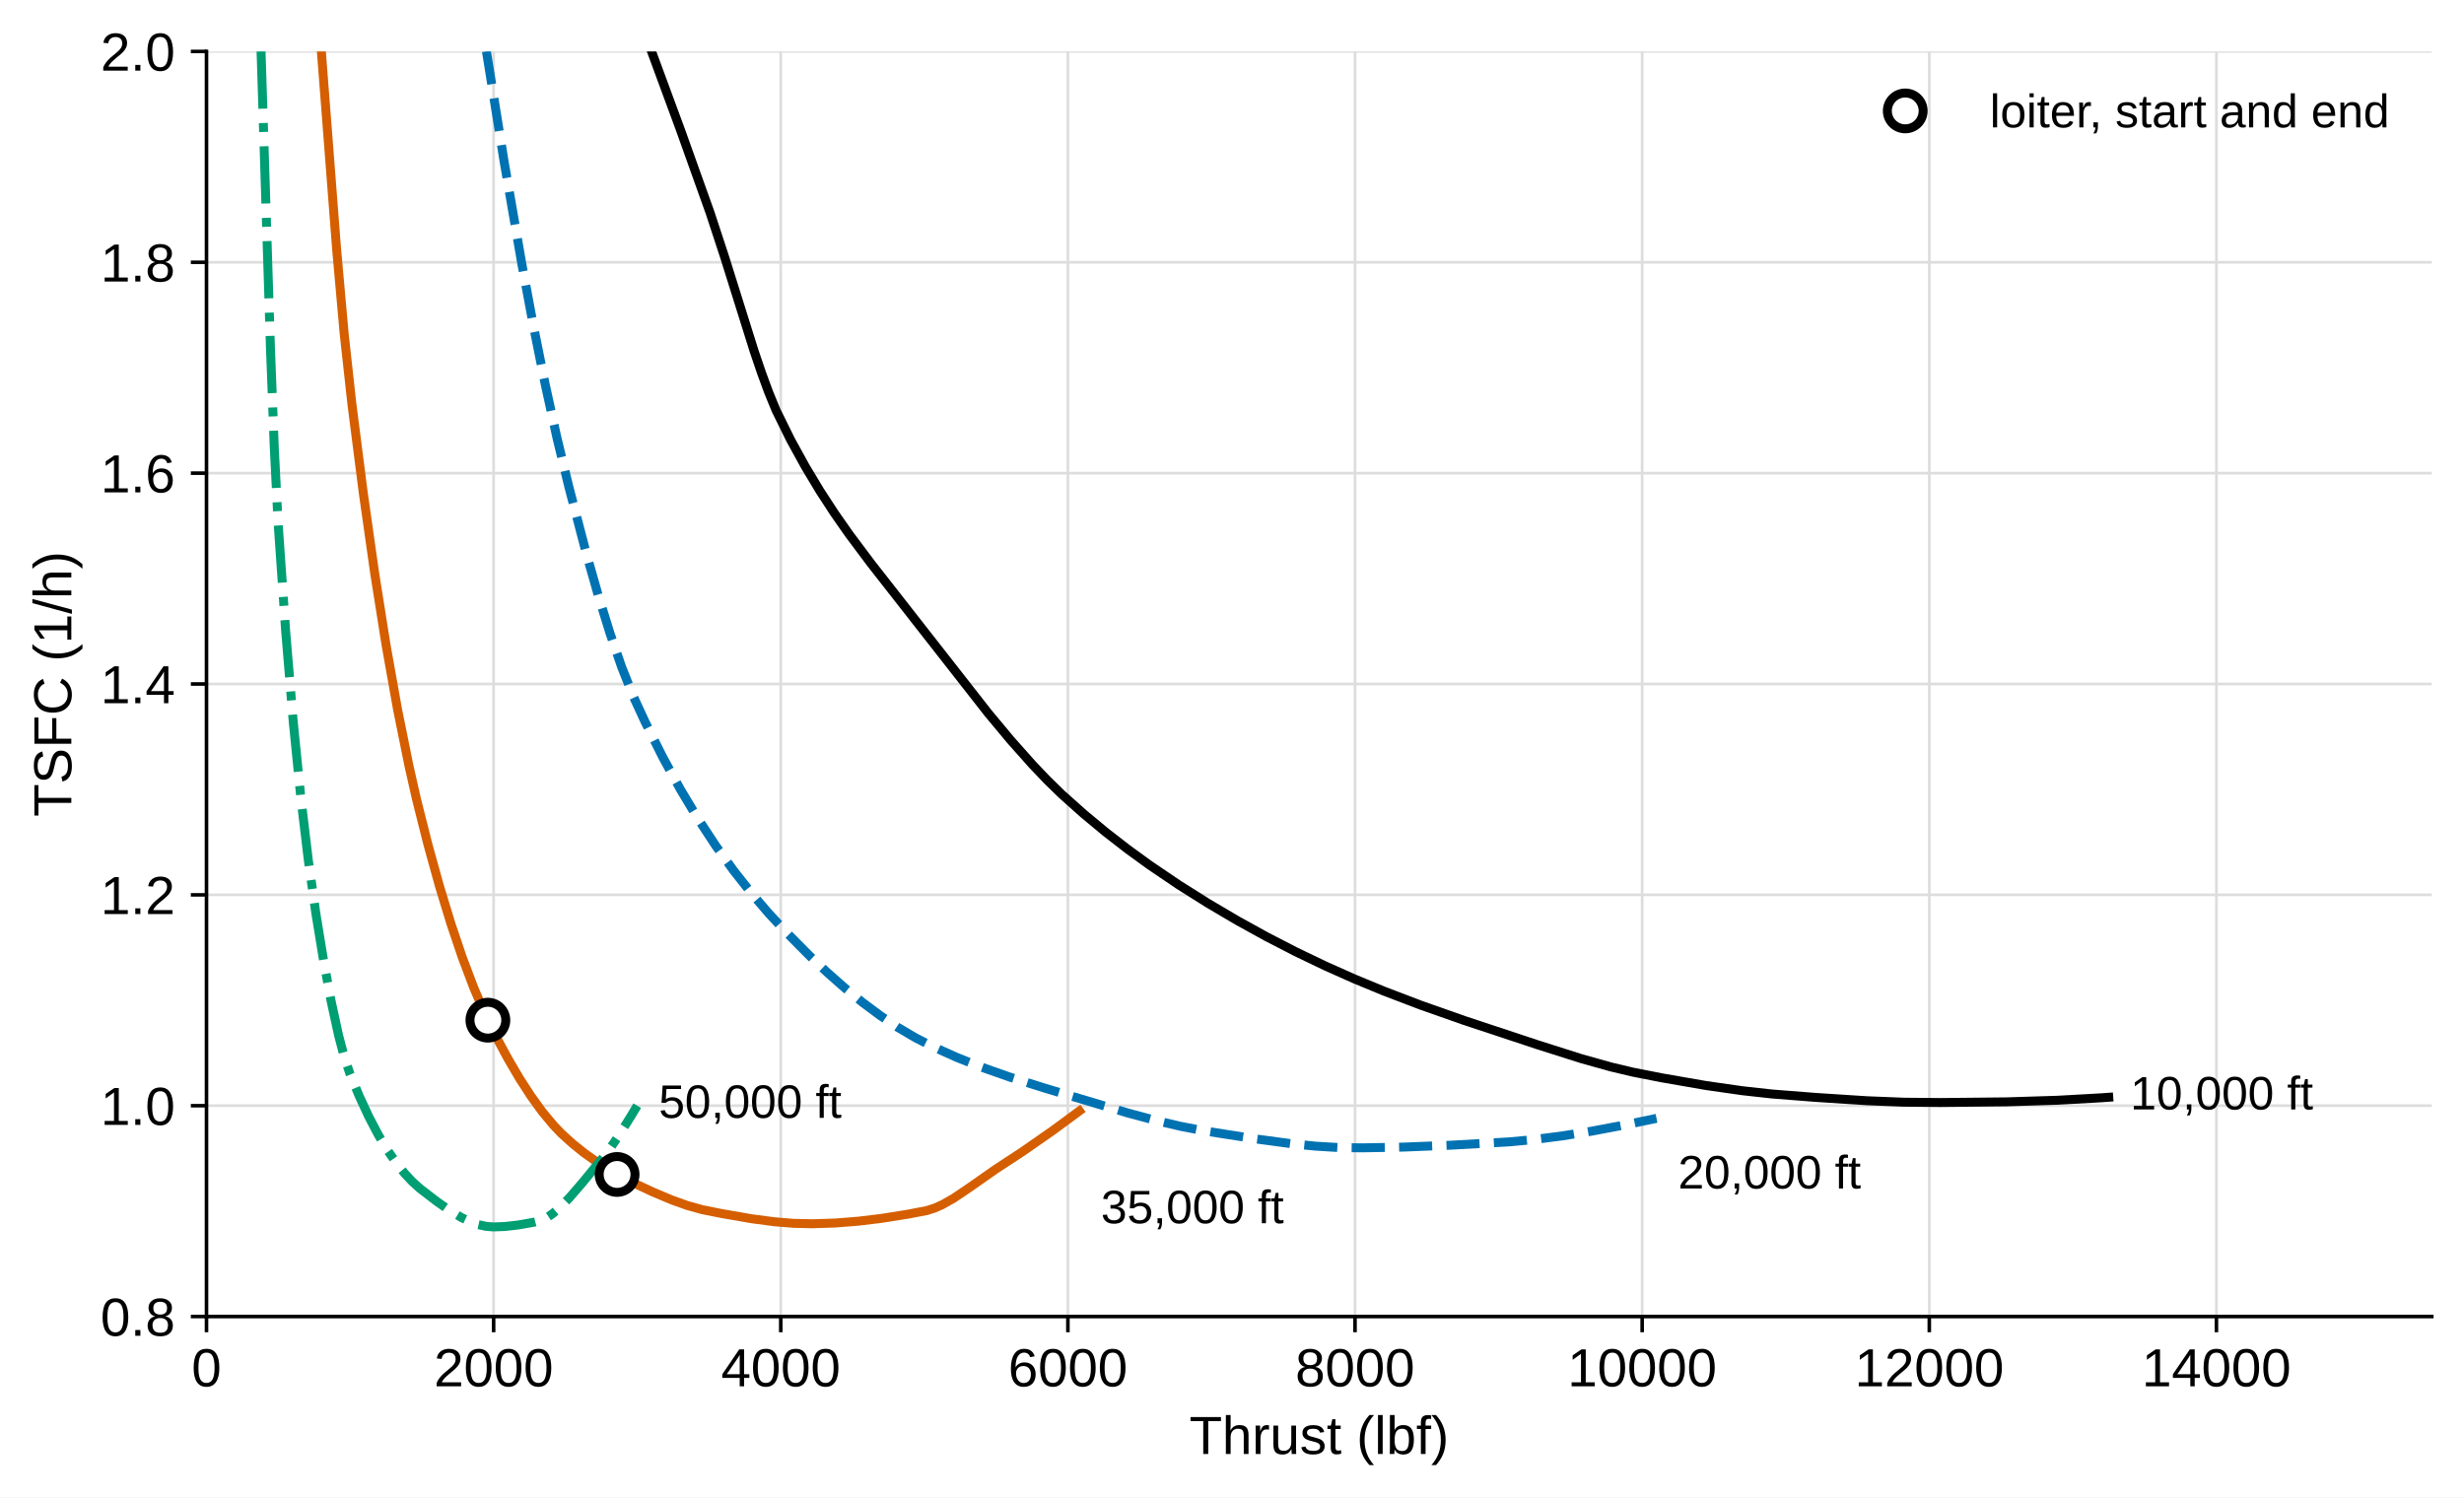
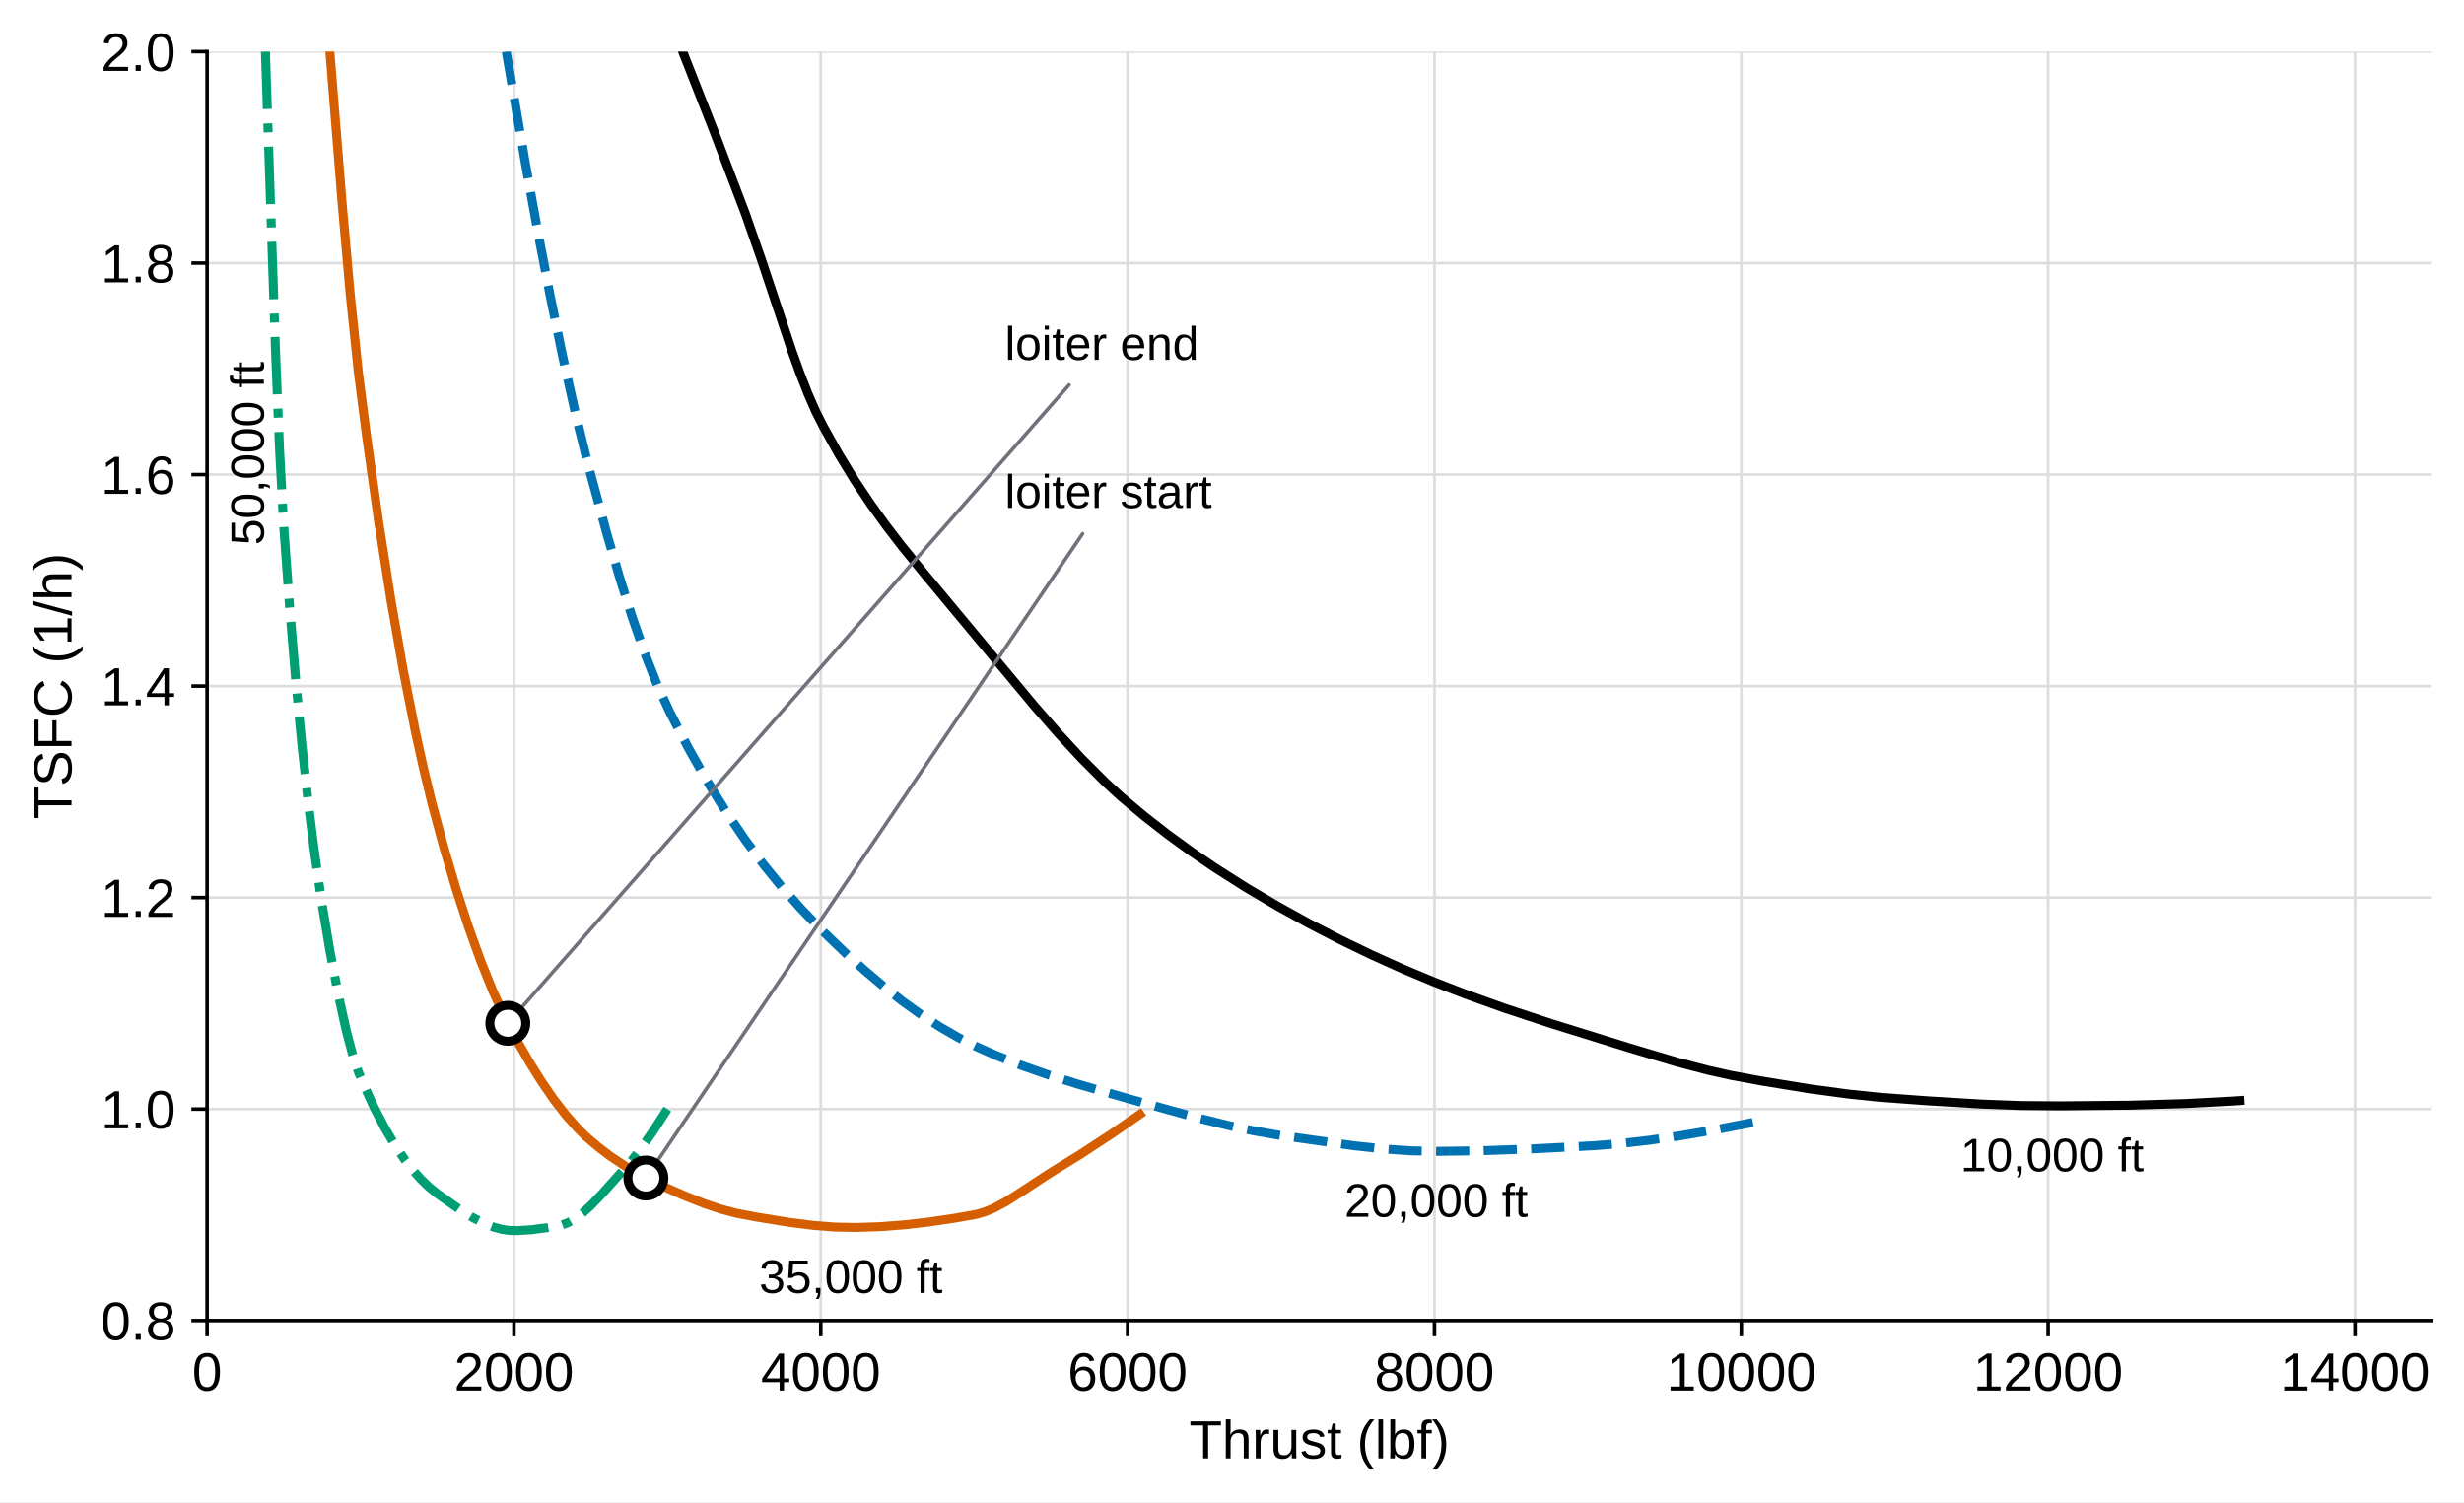
- <svg xmlns="http://www.w3.org/2000/svg" xmlns:xlink="http://www.w3.org/1999/xlink" width="550.571pt" height="334.634pt" viewBox="0 0 550.571 334.634" version="1.1">
+ <svg xmlns="http://www.w3.org/2000/svg" xmlns:xlink="http://www.w3.org/1999/xlink" width="548.93pt" height="334.634pt" viewBox="0 0 548.93 334.634" version="1.1">
  <defs>
    <style type="text/css">*{stroke-linejoin: round; stroke-linecap: butt}</style>
  </defs>
  <g id="figure_1">
    <g id="patch_1">
-       <path d="M 0 334.634  L 550.571 334.634  L 550.571 0  L 0 0  z " style="fill: #ffffff" />
+       <path d="M 0 334.634  L 548.93 334.634  L 548.93 0  L 0 0  z " style="fill: #ffffff" />
    </g>
    <g id="axes_1">
      <g id="patch_2">
-         <path d="M 46.141 294.198  L 543.371 294.198  L 543.371 11.495  L 46.141 11.495  z " style="fill: #ffffff" />
+         <path d="M 46.141 294.198  L 541.73 294.198  L 541.73 11.495  L 46.141 11.495  z " style="fill: #ffffff" />
      </g>
      <g id="matplotlib.axis_1">
        <g id="xtick_1">
          <g id="line2d_1">
-             <path d="M 46.141 294.198  L 46.141 11.495  " clip-path="url(#p364e71455a)" style="fill: none; stroke: #dddddd; stroke-width: 0.6; stroke-linecap: square" />
+             <path d="M 46.141 294.198  L 46.141 11.495  " clip-path="url(#p308723a568)" style="fill: none; stroke: #dddddd; stroke-width: 0.6; stroke-linecap: square" />
          </g>
          <g id="line2d_2">
            <defs>
-               <path id="m3a706fce96" d="M 0 0  L 0 3.5  " style="stroke: #000000; stroke-width: 0.8" />
+               <path id="m8e51e2200d" d="M 0 0  L 0 3.5  " style="stroke: #000000; stroke-width: 0.8" />
            </defs>
            <g>
-               <use xlink:href="#m3a706fce96" x="46.141" y="294.198" style="stroke: #000000; stroke-width: 0.8" />
+               <use xlink:href="#m8e51e2200d" x="46.141" y="294.198" style="stroke: #000000; stroke-width: 0.8" />
            </g>
          </g>
          <g id="text_1">
            <text style="font-size: 12px; font-family: 'Arial', 'Helvetica', 'DejaVu Sans', sans-serif; text-anchor: middle" x="46.141" y="309.788" transform="rotate(-0 46.14125 309.7878)">0</text>
          </g>
        </g>
        <g id="xtick_2">
          <g id="line2d_3">
-             <path d="M 110.3 294.198  L 110.3 11.495  " clip-path="url(#p364e71455a)" style="fill: none; stroke: #dddddd; stroke-width: 0.6; stroke-linecap: square" />
+             <path d="M 114.498 294.198  L 114.498 11.495  " clip-path="url(#p308723a568)" style="fill: none; stroke: #dddddd; stroke-width: 0.6; stroke-linecap: square" />
          </g>
          <g id="line2d_4">
            <g>
-               <use xlink:href="#m3a706fce96" x="110.3" y="294.198" style="stroke: #000000; stroke-width: 0.8" />
+               <use xlink:href="#m8e51e2200d" x="114.498" y="294.198" style="stroke: #000000; stroke-width: 0.8" />
            </g>
          </g>
          <g id="text_2">
-             <text style="font-size: 12px; font-family: 'Arial', 'Helvetica', 'DejaVu Sans', sans-serif; text-anchor: middle" x="110.3" y="309.788" transform="rotate(-0 110.3 309.7878)">2000</text>
+             <text style="font-size: 12px; font-family: 'Arial', 'Helvetica', 'DejaVu Sans', sans-serif; text-anchor: middle" x="114.498" y="309.788" transform="rotate(-0 114.4983 309.7878)">2000</text>
          </g>
        </g>
        <g id="xtick_3">
          <g id="line2d_5">
-             <path d="M 174.459 294.198  L 174.459 11.495  " clip-path="url(#p364e71455a)" style="fill: none; stroke: #dddddd; stroke-width: 0.6; stroke-linecap: square" />
+             <path d="M 182.855 294.198  L 182.855 11.495  " clip-path="url(#p308723a568)" style="fill: none; stroke: #dddddd; stroke-width: 0.6; stroke-linecap: square" />
          </g>
          <g id="line2d_6">
            <g>
-               <use xlink:href="#m3a706fce96" x="174.459" y="294.198" style="stroke: #000000; stroke-width: 0.8" />
+               <use xlink:href="#m8e51e2200d" x="182.855" y="294.198" style="stroke: #000000; stroke-width: 0.8" />
            </g>
          </g>
          <g id="text_3">
-             <text style="font-size: 12px; font-family: 'Arial', 'Helvetica', 'DejaVu Sans', sans-serif; text-anchor: middle" x="174.459" y="309.788" transform="rotate(-0 174.4587 309.7878)">4000</text>
+             <text style="font-size: 12px; font-family: 'Arial', 'Helvetica', 'DejaVu Sans', sans-serif; text-anchor: middle" x="182.855" y="309.788" transform="rotate(-0 182.8553 309.7878)">4000</text>
          </g>
        </g>
        <g id="xtick_4">
          <g id="line2d_7">
-             <path d="M 238.617 294.198  L 238.617 11.495  " clip-path="url(#p364e71455a)" style="fill: none; stroke: #dddddd; stroke-width: 0.6; stroke-linecap: square" />
+             <path d="M 251.212 294.198  L 251.212 11.495  " clip-path="url(#p308723a568)" style="fill: none; stroke: #dddddd; stroke-width: 0.6; stroke-linecap: square" />
          </g>
          <g id="line2d_8">
            <g>
-               <use xlink:href="#m3a706fce96" x="238.617" y="294.198" style="stroke: #000000; stroke-width: 0.8" />
+               <use xlink:href="#m8e51e2200d" x="251.212" y="294.198" style="stroke: #000000; stroke-width: 0.8" />
            </g>
          </g>
          <g id="text_4">
-             <text style="font-size: 12px; font-family: 'Arial', 'Helvetica', 'DejaVu Sans', sans-serif; text-anchor: middle" x="238.617" y="309.788" transform="rotate(-0 238.6174 309.7878)">6000</text>
+             <text style="font-size: 12px; font-family: 'Arial', 'Helvetica', 'DejaVu Sans', sans-serif; text-anchor: middle" x="251.212" y="309.788" transform="rotate(-0 251.2123 309.7878)">6000</text>
          </g>
        </g>
        <g id="xtick_5">
          <g id="line2d_9">
-             <path d="M 302.776 294.198  L 302.776 11.495  " clip-path="url(#p364e71455a)" style="fill: none; stroke: #dddddd; stroke-width: 0.6; stroke-linecap: square" />
+             <path d="M 319.569 294.198  L 319.569 11.495  " clip-path="url(#p308723a568)" style="fill: none; stroke: #dddddd; stroke-width: 0.6; stroke-linecap: square" />
          </g>
          <g id="line2d_10">
            <g>
-               <use xlink:href="#m3a706fce96" x="302.776" y="294.198" style="stroke: #000000; stroke-width: 0.8" />
+               <use xlink:href="#m8e51e2200d" x="319.569" y="294.198" style="stroke: #000000; stroke-width: 0.8" />
            </g>
          </g>
          <g id="text_5">
-             <text style="font-size: 12px; font-family: 'Arial', 'Helvetica', 'DejaVu Sans', sans-serif; text-anchor: middle" x="302.776" y="309.788" transform="rotate(-0 302.7761 309.7878)">8000</text>
+             <text style="font-size: 12px; font-family: 'Arial', 'Helvetica', 'DejaVu Sans', sans-serif; text-anchor: middle" x="319.569" y="309.788" transform="rotate(-0 319.5693 309.7878)">8000</text>
          </g>
        </g>
        <g id="xtick_6">
          <g id="line2d_11">
-             <path d="M 366.935 294.198  L 366.935 11.495  " clip-path="url(#p364e71455a)" style="fill: none; stroke: #dddddd; stroke-width: 0.6; stroke-linecap: square" />
+             <path d="M 387.926 294.198  L 387.926 11.495  " clip-path="url(#p308723a568)" style="fill: none; stroke: #dddddd; stroke-width: 0.6; stroke-linecap: square" />
          </g>
          <g id="line2d_12">
            <g>
-               <use xlink:href="#m3a706fce96" x="366.935" y="294.198" style="stroke: #000000; stroke-width: 0.8" />
+               <use xlink:href="#m8e51e2200d" x="387.926" y="294.198" style="stroke: #000000; stroke-width: 0.8" />
            </g>
          </g>
          <g id="text_6">
-             <text style="font-size: 12px; font-family: 'Arial', 'Helvetica', 'DejaVu Sans', sans-serif; text-anchor: middle" x="366.935" y="309.788" transform="rotate(-0 366.9348 309.7878)">10000</text>
+             <text style="font-size: 12px; font-family: 'Arial', 'Helvetica', 'DejaVu Sans', sans-serif; text-anchor: middle" x="387.926" y="309.788" transform="rotate(-0 387.9263 309.7878)">10000</text>
          </g>
        </g>
        <g id="xtick_7">
          <g id="line2d_13">
-             <path d="M 431.094 294.198  L 431.094 11.495  " clip-path="url(#p364e71455a)" style="fill: none; stroke: #dddddd; stroke-width: 0.6; stroke-linecap: square" />
+             <path d="M 456.283 294.198  L 456.283 11.495  " clip-path="url(#p308723a568)" style="fill: none; stroke: #dddddd; stroke-width: 0.6; stroke-linecap: square" />
          </g>
          <g id="line2d_14">
            <g>
-               <use xlink:href="#m3a706fce96" x="431.094" y="294.198" style="stroke: #000000; stroke-width: 0.8" />
+               <use xlink:href="#m8e51e2200d" x="456.283" y="294.198" style="stroke: #000000; stroke-width: 0.8" />
            </g>
          </g>
          <g id="text_7">
-             <text style="font-size: 12px; font-family: 'Arial', 'Helvetica', 'DejaVu Sans', sans-serif; text-anchor: middle" x="431.094" y="309.788" transform="rotate(-0 431.0935 309.7878)">12000</text>
+             <text style="font-size: 12px; font-family: 'Arial', 'Helvetica', 'DejaVu Sans', sans-serif; text-anchor: middle" x="456.283" y="309.788" transform="rotate(-0 456.2833 309.7878)">12000</text>
          </g>
        </g>
        <g id="xtick_8">
          <g id="line2d_15">
-             <path d="M 495.252 294.198  L 495.252 11.495  " clip-path="url(#p364e71455a)" style="fill: none; stroke: #dddddd; stroke-width: 0.6; stroke-linecap: square" />
+             <path d="M 524.64 294.198  L 524.64 11.495  " clip-path="url(#p308723a568)" style="fill: none; stroke: #dddddd; stroke-width: 0.6; stroke-linecap: square" />
          </g>
          <g id="line2d_16">
            <g>
-               <use xlink:href="#m3a706fce96" x="495.252" y="294.198" style="stroke: #000000; stroke-width: 0.8" />
+               <use xlink:href="#m8e51e2200d" x="524.64" y="294.198" style="stroke: #000000; stroke-width: 0.8" />
            </g>
          </g>
          <g id="text_8">
-             <text style="font-size: 12px; font-family: 'Arial', 'Helvetica', 'DejaVu Sans', sans-serif; text-anchor: middle" x="495.252" y="309.788" transform="rotate(-0 495.2522 309.7878)">14000</text>
+             <text style="font-size: 12px; font-family: 'Arial', 'Helvetica', 'DejaVu Sans', sans-serif; text-anchor: middle" x="524.64" y="309.788" transform="rotate(-0 524.6403 309.7878)">14000</text>
          </g>
        </g>
        <g id="text_9">
-           <text style="font-size: 12px; font-family: 'Arial', 'Helvetica', 'DejaVu Sans', sans-serif; text-anchor: middle" x="294.756" y="324.908" transform="rotate(-0 294.7563 324.9084)">Thrust (lbf)</text>
+           <text style="font-size: 12px; font-family: 'Arial', 'Helvetica', 'DejaVu Sans', sans-serif; text-anchor: middle" x="293.935" y="324.908" transform="rotate(-0 293.9354 324.9084)">Thrust (lbf)</text>
        </g>
      </g>
      <g id="matplotlib.axis_2">
        <g id="ytick_1">
          <g id="line2d_17">
-             <path d="M 46.141 294.198  L 543.371 294.198  " clip-path="url(#p364e71455a)" style="fill: none; stroke: #dddddd; stroke-width: 0.6; stroke-linecap: square" />
+             <path d="M 46.141 294.198  L 541.73 294.198  " clip-path="url(#p308723a568)" style="fill: none; stroke: #dddddd; stroke-width: 0.6; stroke-linecap: square" />
          </g>
          <g id="line2d_18">
            <defs>
-               <path id="m139eede6c8" d="M 0 0  L -3.5 0  " style="stroke: #000000; stroke-width: 0.8" />
+               <path id="m0554f62498" d="M 0 0  L -3.5 0  " style="stroke: #000000; stroke-width: 0.8" />
            </defs>
            <g>
-               <use xlink:href="#m139eede6c8" x="46.141" y="294.198" style="stroke: #000000; stroke-width: 0.8" />
+               <use xlink:href="#m0554f62498" x="46.141" y="294.198" style="stroke: #000000; stroke-width: 0.8" />
            </g>
          </g>
          <g id="text_10">
            <text style="font-size: 12px; font-family: 'Arial', 'Helvetica', 'DejaVu Sans', sans-serif; text-anchor: end" x="39.141" y="298.493" transform="rotate(-0 39.14125 298.4931)">0.8</text>
          </g>
        </g>
        <g id="ytick_2">
          <g id="line2d_19">
-             <path d="M 46.141 247.081  L 543.371 247.081  " clip-path="url(#p364e71455a)" style="fill: none; stroke: #dddddd; stroke-width: 0.6; stroke-linecap: square" />
+             <path d="M 46.141 247.081  L 541.73 247.081  " clip-path="url(#p308723a568)" style="fill: none; stroke: #dddddd; stroke-width: 0.6; stroke-linecap: square" />
          </g>
          <g id="line2d_20">
            <g>
-               <use xlink:href="#m139eede6c8" x="46.141" y="247.081" style="stroke: #000000; stroke-width: 0.8" />
+               <use xlink:href="#m0554f62498" x="46.141" y="247.081" style="stroke: #000000; stroke-width: 0.8" />
            </g>
          </g>
          <g id="text_11">
            <text style="font-size: 12px; font-family: 'Arial', 'Helvetica', 'DejaVu Sans', sans-serif; text-anchor: end" x="39.141" y="251.376" transform="rotate(-0 39.14125 251.3758)">1.0</text>
          </g>
        </g>
        <g id="ytick_3">
          <g id="line2d_21">
-             <path d="M 46.141 199.964  L 543.371 199.964  " clip-path="url(#p364e71455a)" style="fill: none; stroke: #dddddd; stroke-width: 0.6; stroke-linecap: square" />
+             <path d="M 46.141 199.964  L 541.73 199.964  " clip-path="url(#p308723a568)" style="fill: none; stroke: #dddddd; stroke-width: 0.6; stroke-linecap: square" />
          </g>
          <g id="line2d_22">
            <g>
-               <use xlink:href="#m139eede6c8" x="46.141" y="199.964" style="stroke: #000000; stroke-width: 0.8" />
+               <use xlink:href="#m0554f62498" x="46.141" y="199.964" style="stroke: #000000; stroke-width: 0.8" />
            </g>
          </g>
          <g id="text_12">
            <text style="font-size: 12px; font-family: 'Arial', 'Helvetica', 'DejaVu Sans', sans-serif; text-anchor: end" x="39.141" y="204.259" transform="rotate(-0 39.14125 204.2585)">1.2</text>
          </g>
        </g>
        <g id="ytick_4">
          <g id="line2d_23">
-             <path d="M 46.141 152.847  L 543.371 152.847  " clip-path="url(#p364e71455a)" style="fill: none; stroke: #dddddd; stroke-width: 0.6; stroke-linecap: square" />
+             <path d="M 46.141 152.847  L 541.73 152.847  " clip-path="url(#p308723a568)" style="fill: none; stroke: #dddddd; stroke-width: 0.6; stroke-linecap: square" />
          </g>
          <g id="line2d_24">
            <g>
-               <use xlink:href="#m139eede6c8" x="46.141" y="152.847" style="stroke: #000000; stroke-width: 0.8" />
+               <use xlink:href="#m0554f62498" x="46.141" y="152.847" style="stroke: #000000; stroke-width: 0.8" />
            </g>
          </g>
          <g id="text_13">
            <text style="font-size: 12px; font-family: 'Arial', 'Helvetica', 'DejaVu Sans', sans-serif; text-anchor: end" x="39.141" y="157.141" transform="rotate(-0 39.14125 157.1413)">1.4</text>
          </g>
        </g>
        <g id="ytick_5">
          <g id="line2d_25">
-             <path d="M 46.141 105.729  L 543.371 105.729  " clip-path="url(#p364e71455a)" style="fill: none; stroke: #dddddd; stroke-width: 0.6; stroke-linecap: square" />
+             <path d="M 46.141 105.729  L 541.73 105.729  " clip-path="url(#p308723a568)" style="fill: none; stroke: #dddddd; stroke-width: 0.6; stroke-linecap: square" />
          </g>
          <g id="line2d_26">
            <g>
-               <use xlink:href="#m139eede6c8" x="46.141" y="105.729" style="stroke: #000000; stroke-width: 0.8" />
+               <use xlink:href="#m0554f62498" x="46.141" y="105.729" style="stroke: #000000; stroke-width: 0.8" />
            </g>
          </g>
          <g id="text_14">
            <text style="font-size: 12px; font-family: 'Arial', 'Helvetica', 'DejaVu Sans', sans-serif; text-anchor: end" x="39.141" y="110.024" transform="rotate(-0 39.14125 110.024)">1.6</text>
          </g>
        </g>
        <g id="ytick_6">
          <g id="line2d_27">
-             <path d="M 46.141 58.612  L 543.371 58.612  " clip-path="url(#p364e71455a)" style="fill: none; stroke: #dddddd; stroke-width: 0.6; stroke-linecap: square" />
+             <path d="M 46.141 58.612  L 541.73 58.612  " clip-path="url(#p308723a568)" style="fill: none; stroke: #dddddd; stroke-width: 0.6; stroke-linecap: square" />
          </g>
          <g id="line2d_28">
            <g>
-               <use xlink:href="#m139eede6c8" x="46.141" y="58.612" style="stroke: #000000; stroke-width: 0.8" />
+               <use xlink:href="#m0554f62498" x="46.141" y="58.612" style="stroke: #000000; stroke-width: 0.8" />
            </g>
          </g>
          <g id="text_15">
            <text style="font-size: 12px; font-family: 'Arial', 'Helvetica', 'DejaVu Sans', sans-serif; text-anchor: end" x="39.141" y="62.907" transform="rotate(-0 39.14125 62.90667)">1.8</text>
          </g>
        </g>
        <g id="ytick_7">
          <g id="line2d_29">
-             <path d="M 46.141 11.495  L 543.371 11.495  " clip-path="url(#p364e71455a)" style="fill: none; stroke: #dddddd; stroke-width: 0.6; stroke-linecap: square" />
+             <path d="M 46.141 11.495  L 541.73 11.495  " clip-path="url(#p308723a568)" style="fill: none; stroke: #dddddd; stroke-width: 0.6; stroke-linecap: square" />
          </g>
          <g id="line2d_30">
            <g>
-               <use xlink:href="#m139eede6c8" x="46.141" y="11.495" style="stroke: #000000; stroke-width: 0.8" />
+               <use xlink:href="#m0554f62498" x="46.141" y="11.495" style="stroke: #000000; stroke-width: 0.8" />
            </g>
          </g>
          <g id="text_16">
            <text style="font-size: 12px; font-family: 'Arial', 'Helvetica', 'DejaVu Sans', sans-serif; text-anchor: end" x="39.141" y="15.789" transform="rotate(-0 39.14125 15.78937)">2.0</text>
          </g>
        </g>
        <g id="text_17">
          <text style="font-size: 12px; font-family: 'Arial', 'Helvetica', 'DejaVu Sans', sans-serif; text-anchor: middle" x="15.936" y="152.847" transform="rotate(-90 15.93562 152.8466)">TSFC (1/h)</text>
        </g>
      </g>
      <g id="line2d_31">
-         <path d="M 145.587 11.495  L 152.132 29.251  L 158.677 47.57  L 161.949 57.54  L 168.494 78.419  L 170.13 83.237  L 171.767 87.69  L 173.403 91.675  L 176.675 98.314  L 179.948 104.269  L 183.22 109.717  L 186.492 114.74  L 189.765 119.418  L 194.673 125.972  L 220.853 159.42  L 225.761 165.31  L 230.67 170.836  L 233.942 174.269  L 237.215 177.469  L 242.124 181.852  L 247.032 185.928  L 251.941 189.737  L 256.849 193.306  L 263.394 197.739  L 269.939 201.86  L 276.484 205.721  L 283.029 209.333  L 289.574 212.705  L 296.118 215.846  L 302.663 218.762  L 309.208 221.466  L 317.389 224.59  L 327.206 228.047  L 343.568 233.469  L 353.386 236.584  L 359.931 238.414  L 364.839 239.581  L 371.384 240.866  L 381.201 242.573  L 389.382 243.743  L 395.927 244.463  L 405.744 245.233  L 417.198 245.974  L 425.379 246.3  L 433.56 246.372  L 448.286 246.223  L 459.739 245.864  L 469.556 245.314  L 471.193 245.196  L 471.193 245.196  " clip-path="url(#p364e71455a)" style="fill: none; stroke: #000000; stroke-width: 2; stroke-linecap: square" />
+         <path d="M 152.095 11.495  L 159.068 29.251  L 166.041 47.57  L 169.527 57.54  L 176.5 78.419  L 178.244 83.237  L 179.987 87.69  L 181.73 91.675  L 183.474 95.12  L 186.96 101.36  L 190.447 107.052  L 193.933 112.277  L 197.42 117.117  L 200.906 121.655  L 206.136 128.074  L 221.826 146.933  L 230.542 157.392  L 235.772 163.382  L 241.002 169.04  L 246.231 174.269  L 249.718 177.469  L 254.948 181.852  L 260.178 185.928  L 265.408 189.737  L 270.637 193.306  L 277.61 197.739  L 284.584 201.86  L 291.557 205.721  L 298.53 209.333  L 305.503 212.705  L 312.476 215.846  L 319.449 218.762  L 326.422 221.466  L 335.139 224.59  L 345.598 228.047  L 363.031 233.469  L 373.491 236.584  L 380.464 238.414  L 385.694 239.581  L 392.667 240.866  L 403.126 242.573  L 411.843 243.743  L 418.816 244.463  L 429.275 245.233  L 441.478 245.974  L 450.195 246.3  L 458.911 246.372  L 474.601 246.223  L 486.803 245.864  L 497.263 245.314  L 499.006 245.196  L 499.006 245.196  " clip-path="url(#p308723a568)" style="fill: none; stroke: #000000; stroke-width: 2; stroke-linecap: square" />
      </g>
      <g id="line2d_32">
-         <path d="M 108.696 11.495  L 112.637 36.082  L 116.579 58.854  L 119.206 72.896  L 121.834 85.935  L 124.462 97.891  L 127.089 108.718  L 131.031 123.745  L 133.658 132.985  L 136.286 141.466  L 138.913 149.07  L 141.541 155.679  L 144.169 161.37  L 148.11 169.242  L 152.051 176.435  L 155.993 183.003  L 159.934 188.999  L 163.876 194.477  L 167.817 199.49  L 171.759 204.09  L 175.7 208.338  L 180.955 213.64  L 184.897 217.357  L 188.838 220.83  L 192.779 224.042  L 196.721 226.974  L 200.662 229.609  L 204.604 231.928  L 208.545 233.933  L 213.8 236.293  L 219.055 238.376  L 225.624 240.684  L 233.507 243.177  L 251.9 248.678  L 258.47 250.44  L 263.725 251.672  L 268.98 252.692  L 280.804 254.533  L 288.687 255.594  L 293.942 256.12  L 299.197 256.437  L 304.453 256.5  L 313.649 256.333  L 324.16 255.911  L 337.298 255.162  L 342.553 254.671  L 349.122 253.827  L 355.691 252.767  L 363.574 251.278  L 370.143 249.908  L 370.143 249.908  " clip-path="url(#p364e71455a)" style="fill: none; stroke-dasharray: 7.4,3.2; stroke-dashoffset: 0; stroke: #0072b2; stroke-width: 2" />
+         <path d="M 112.789 11.495  L 116.989 36.082  L 119.788 51.482  L 122.588 65.996  L 125.387 79.546  L 128.187 92.053  L 130.986 103.438  L 135.186 118.877  L 137.985 128.453  L 140.785 137.328  L 143.584 145.385  L 146.384 152.506  L 149.183 158.586  L 153.383 166.696  L 157.582 174.109  L 161.781 180.88  L 165.981 187.061  L 170.18 192.706  L 174.379 197.867  L 178.579 202.599  L 182.778 206.954  L 188.377 212.351  L 192.576 216.144  L 196.776 219.7  L 200.975 223.001  L 205.174 226.029  L 209.374 228.765  L 213.573 231.191  L 217.772 233.293  L 221.972 235.152  L 227.571 237.366  L 233.17 239.333  L 240.169 241.539  L 251.367 244.769  L 266.764 249.046  L 273.763 250.765  L 279.362 251.948  L 284.961 252.908  L 301.759 255.269  L 308.758 256.006  L 314.357 256.381  L 319.956 256.504  L 329.754 256.371  L 340.952 255.974  L 354.95 255.256  L 360.549 254.811  L 367.548 254.014  L 374.547 252.994  L 382.945 251.539  L 391.344 249.908  L 391.344 249.908  " clip-path="url(#p308723a568)" style="fill: none; stroke-dasharray: 7.4,3.2; stroke-dashoffset: 0; stroke: #0072b2; stroke-width: 2" />
      </g>
      <g id="line2d_33">
-         <path d="M 71.805 11.495  L 75.209 55.612  L 76.912 74.672  L 78.614 90.141  L 81.167 110.11  L 83.721 128.096  L 86.274 144.198  L 88.828 158.513  L 91.381 171.139  L 93.084 178.667  L 95.637 188.786  L 98.19 197.995  L 100.744 206.375  L 103.297 213.938  L 105.851 220.697  L 108.404 226.664  L 110.958 231.867  L 113.511 236.599  L 116.065 240.955  L 118.618 244.908  L 121.171 248.433  L 123.725 251.503  L 125.427 253.285  L 127.981 255.593  L 130.534 257.648  L 133.939 260.057  L 137.343 262.141  L 140.748 263.958  L 145.855 266.353  L 150.111 268.143  L 153.515 269.361  L 156.92 270.318  L 161.176 271.166  L 167.985 272.349  L 173.092 273.023  L 177.347 273.37  L 181.603 273.464  L 186.71 273.296  L 191.817 272.887  L 196.924 272.269  L 202.882 271.322  L 207.138 270.506  L 208.84 269.962  L 210.542 269.207  L 213.096 267.762  L 216.5 265.461  L 222.458 261.292  L 228.416 257.39  L 235.226 252.648  L 241.184 248.259  L 241.184 248.259  " clip-path="url(#p364e71455a)" style="fill: none; stroke: #d55e00; stroke-width: 2; stroke-linecap: square" />
+         <path d="M 73.484 11.495  L 76.205 45.095  L 78.018 65.524  L 79.832 82.896  L 81.646 97.023  L 84.366 116.321  L 87.087 133.668  L 89.807 149.163  L 92.528 162.905  L 94.342 171.139  L 96.155 178.667  L 98.876 188.786  L 101.596 197.995  L 104.317 206.375  L 107.037 213.938  L 109.758 220.697  L 112.478 226.664  L 115.199 231.867  L 117.92 236.599  L 120.64 240.955  L 123.361 244.908  L 126.081 248.433  L 128.802 251.503  L 130.615 253.285  L 133.336 255.593  L 136.056 257.648  L 139.684 260.057  L 143.311 262.141  L 146.939 263.958  L 152.38 266.353  L 156.914 268.143  L 160.541 269.361  L 164.169 270.318  L 168.703 271.166  L 175.958 272.349  L 181.399 273.023  L 185.933 273.37  L 190.467 273.464  L 195.908 273.296  L 201.349 272.887  L 206.791 272.269  L 213.138 271.322  L 217.673 270.506  L 219.486 269.962  L 221.3 269.207  L 224.021 267.762  L 227.648 265.461  L 233.996 261.292  L 240.344 257.39  L 247.599 252.648  L 253.947 248.259  L 253.947 248.259  " clip-path="url(#p308723a568)" style="fill: none; stroke: #d55e00; stroke-width: 2; stroke-linecap: square" />
      </g>
      <g id="line2d_34">
-         <path d="M 58.331 11.495  L 60.443 78.13  L 61.288 100.063  L 62.133 116.748  L 63.822 140.919  L 65.511 161.161  L 67.201 178.06  L 68.89 192.19  L 70.58 204.129  L 72.269 214.455  L 73.958 223.579  L 75.648 231.347  L 76.915 236.135  L 78.182 239.915  L 80.294 244.998  L 82.405 249.544  L 84.517 253.57  L 86.629 257.095  L 88.741 260.136  L 90.43 262.232  L 92.12 264.04  L 93.809 265.566  L 97.61 268.492  L 100.567 270.561  L 103.101 272.07  L 105.212 273.071  L 106.902 273.663  L 108.591 274.04  L 110.281 274.174  L 112.815 274.075  L 115.771 273.744  L 119.572 273.068  L 120.839 272.729  L 122.106 272.128  L 123.374 271.29  L 125.063 269.865  L 127.175 267.713  L 130.131 264.301  L 135.622 257.609  L 138.156 253.938  L 141.112 249.215  L 142.379 247.081  L 142.379 247.081  " clip-path="url(#p364e71455a)" style="fill: none; stroke-dasharray: 12.8,3.2,2,3.2; stroke-dashoffset: 0; stroke: #009e73; stroke-width: 2" />
+         <path d="M 59.129 11.495  L 61.379 78.13  L 62.279 100.063  L 63.179 116.748  L 64.529 135.268  L 65.879 151.494  L 67.229 165.677  L 68.579 178.06  L 69.929 188.886  L 71.729 201.318  L 73.529 211.991  L 75.329 221.416  L 77.129 229.546  L 78.479 234.646  L 79.829 238.773  L 81.179 242.014  L 83.428 246.88  L 85.678 251.216  L 87.928 255.039  L 90.178 258.369  L 91.978 260.688  L 93.778 262.711  L 95.578 264.447  L 97.378 265.905  L 102.328 269.411  L 105.478 271.353  L 107.728 272.502  L 109.978 273.392  L 111.778 273.88  L 113.578 274.139  L 115.378 274.163  L 118.528 273.959  L 122.127 273.472  L 125.277 272.871  L 126.627 272.356  L 127.977 271.593  L 129.777 270.25  L 131.577 268.614  L 134.277 265.796  L 140.577 258.738  L 142.827 255.824  L 145.527 251.964  L 148.677 247.081  L 148.677 247.081  " clip-path="url(#p308723a568)" style="fill: none; stroke-dasharray: 12.8,3.2,2,3.2; stroke-dashoffset: 0; stroke: #009e73; stroke-width: 2" />
      </g>
      <g id="patch_3">
        <path d="M 46.141 294.198  L 46.141 11.495  " style="fill: none; stroke: #000000; stroke-width: 0.8; stroke-linejoin: miter; stroke-linecap: square" />
      </g>
      <g id="patch_4">
-         <path d="M 46.141 294.198  L 543.371 294.198  " style="fill: none; stroke: #000000; stroke-width: 0.8; stroke-linejoin: miter; stroke-linecap: square" />
+         <path d="M 46.141 294.198  L 541.73 294.198  " style="fill: none; stroke: #000000; stroke-width: 0.8; stroke-linejoin: miter; stroke-linecap: square" />
      </g>
      <g id="text_18">
-         <text style="font-size: 10.5px; font-family: 'Arial', 'Helvetica', 'DejaVu Sans', sans-serif; text-anchor: start" x="476.005" y="247.911" transform="rotate(-0 476.0046 247.9109)">10,000 ft</text>
+         <text style="font-size: 10.5px; font-family: 'Arial', 'Helvetica', 'DejaVu Sans', sans-serif; text-anchor: middle" x="457.168" y="260.957" transform="rotate(-0 457.1678 260.9574)">10,000 ft</text>
      </g>
      <g id="text_19">
-         <text style="font-size: 10.5px; font-family: 'Arial', 'Helvetica', 'DejaVu Sans', sans-serif; text-anchor: start" x="374.955" y="265.58" transform="rotate(-0 374.9546 265.5799)">20,000 ft</text>
+         <text style="font-size: 10.5px; font-family: 'Arial', 'Helvetica', 'DejaVu Sans', sans-serif; text-anchor: middle" x="319.956" y="271.088" transform="rotate(-0 319.9557 271.0877)">20,000 ft</text>
      </g>
      <g id="text_20">
-         <text style="font-size: 10.5px; font-family: 'Arial', 'Helvetica', 'DejaVu Sans', sans-serif; text-anchor: start" x="245.996" y="273.354" transform="rotate(-0 245.9956 273.3542)">35,000 ft</text>
+         <text style="font-size: 10.5px; font-family: 'Arial', 'Helvetica', 'DejaVu Sans', sans-serif; text-anchor: middle" x="189.56" y="288.05" transform="rotate(-0 189.5604 288.05)">35,000 ft</text>
+       </g>
+       <g id="patch_5">
+         <path d="M 58.815 76.601  Q 59.715 68.601 60.614 60.601  " style="fill: none" />
      </g>
      <g id="text_21">
-         <text style="font-size: 10.5px; font-family: 'Arial', 'Helvetica', 'DejaVu Sans', sans-serif; text-anchor: start" x="147.191" y="249.796" transform="rotate(-0 147.1912 249.7956)">50,000 ft</text>
+         <text style="font-size: 10.5px; font-family: 'Arial', 'Helvetica', 'DejaVu Sans', sans-serif" transform="translate(58.78373 121.4491) rotate(-90)">50,000 ft</text>
+       </g>
+       <g id="patch_6">
+         <path d="M 238.165 85.761  Q 177.299 154.988 116.434 224.215  " style="fill: none; stroke: #6f727b; stroke-width: 0.8; stroke-linecap: round" />
+       </g>
+       <g id="text_22">
+         <text style="font-size: 10.5px; font-family: 'Arial', 'Helvetica', 'DejaVu Sans', sans-serif; text-anchor: start" x="223.869" y="80.173" transform="rotate(-0 223.8695 80.17331)">loiter end</text>
+       </g>
+       <g id="patch_7">
+         <path d="M 241.184 118.899  Q 193.94 188.604 146.696 258.309  " style="fill: none; stroke: #6f727b; stroke-width: 0.8; stroke-linecap: round" />
+       </g>
+       <g id="text_23">
+         <text style="font-size: 10.5px; font-family: 'Arial', 'Helvetica', 'DejaVu Sans', sans-serif; text-anchor: start" x="223.869" y="113.155" transform="rotate(-0 223.8695 113.1554)">loiter start</text>
      </g>
      <g id="line2d_35">
        <defs>
-           <path id="m48a7cb5b94" d="M 0 4  C 1.061 4 2.078 3.579 2.828 2.828  C 3.579 2.078 4 1.061 4 0  C 4 -1.061 3.579 -2.078 2.828 -2.828  C 2.078 -3.579 1.061 -4 0 -4  C -1.061 -4 -2.078 -3.579 -2.828 -2.828  C -3.579 -2.078 -4 -1.061 -4 0  C -4 1.061 -3.579 2.078 -2.828 2.828  C -2.078 3.579 -1.061 4 0 4  z " style="stroke: #000000; stroke-width: 2" />
+           <path id="m79dc9e7477" d="M 0 4  C 1.061 4 2.078 3.579 2.828 2.828  C 3.579 2.078 4 1.061 4 0  C 4 -1.061 3.579 -2.078 2.828 -2.828  C 2.078 -3.579 1.061 -4 0 -4  C -1.061 -4 -2.078 -3.579 -2.828 -2.828  C -3.579 -2.078 -4 -1.061 -4 0  C -4 1.061 -3.579 2.078 -2.828 2.828  C -2.078 3.579 -1.061 4 0 4  z " style="stroke: #000000; stroke-width: 2" />
        </defs>
-         <g clip-path="url(#p364e71455a)">
-           <use xlink:href="#m48a7cb5b94" x="109.017" y="227.971" style="fill: #ffffff; stroke: #000000; stroke-width: 2" />
-           <use xlink:href="#m48a7cb5b94" x="137.888" y="262.447" style="fill: #ffffff; stroke: #000000; stroke-width: 2" />
-         </g>
-       </g>
-       <g id="legend_1">
-         <g id="line2d_36">
-           <g>
-             <use xlink:href="#m48a7cb5b94" x="425.72" y="24.785" style="fill: #ffffff; stroke: #000000; stroke-width: 2" />
-           </g>
-         </g>
-         <g id="text_22">
-           <text style="font-size: 10.5px; font-family: 'Arial', 'Helvetica', 'DejaVu Sans', sans-serif; text-anchor: start" x="444.62" y="28.46" transform="rotate(-0 444.6204 28.46039)">loiter, start and end</text>
+         <g clip-path="url(#p308723a568)">
+           <use xlink:href="#m79dc9e7477" x="113.131" y="227.971" style="fill: #ffffff; stroke: #000000; stroke-width: 2" />
+           <use xlink:href="#m79dc9e7477" x="143.892" y="262.447" style="fill: #ffffff; stroke: #000000; stroke-width: 2" />
        </g>
      </g>
    </g>
  </g>
  <defs>
-     <clipPath id="p364e71455a">
-       <rect x="46.141" y="11.495" width="497.23" height="282.704" />
+     <clipPath id="p308723a568">
+       <rect x="46.141" y="11.495" width="495.588" height="282.704" />
    </clipPath>
  </defs>
</svg>
